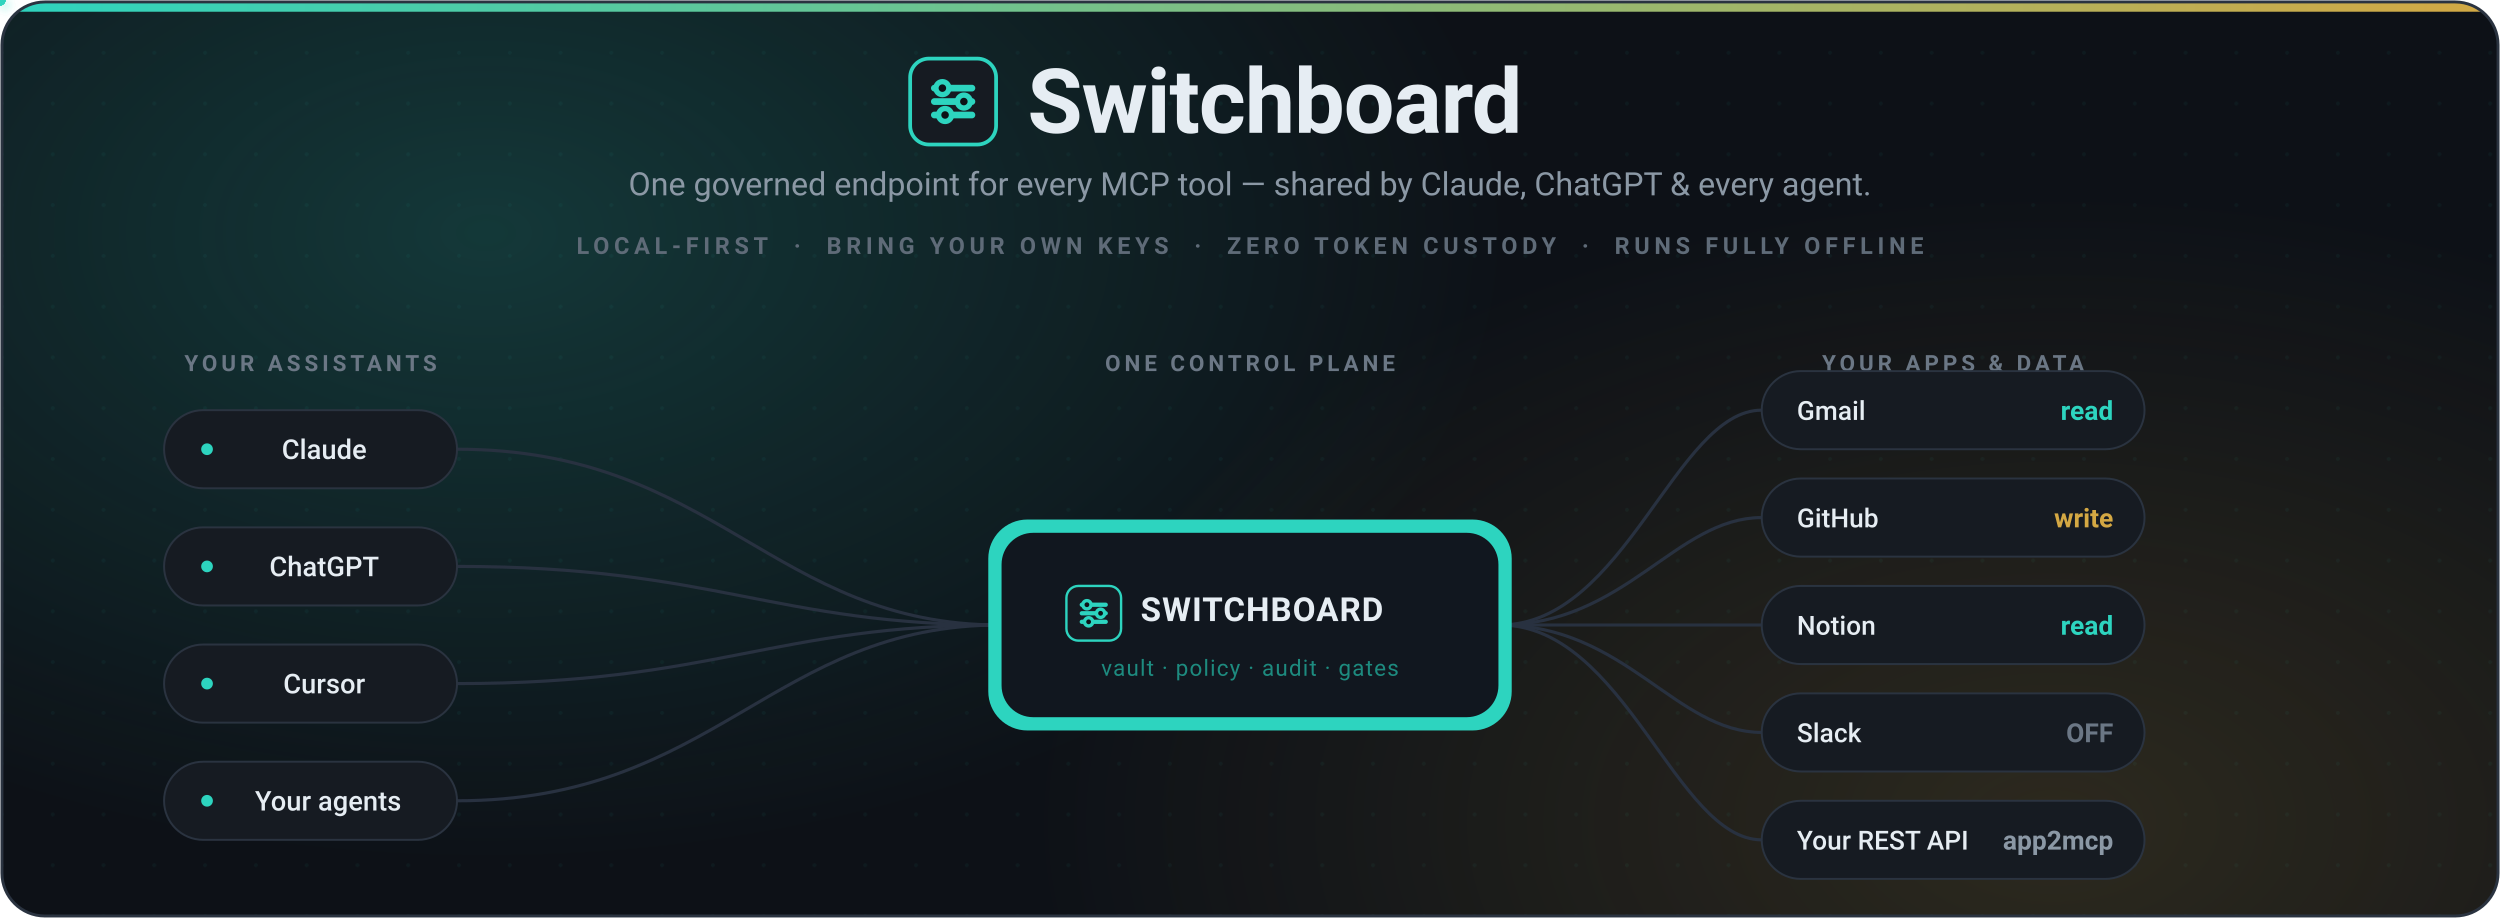
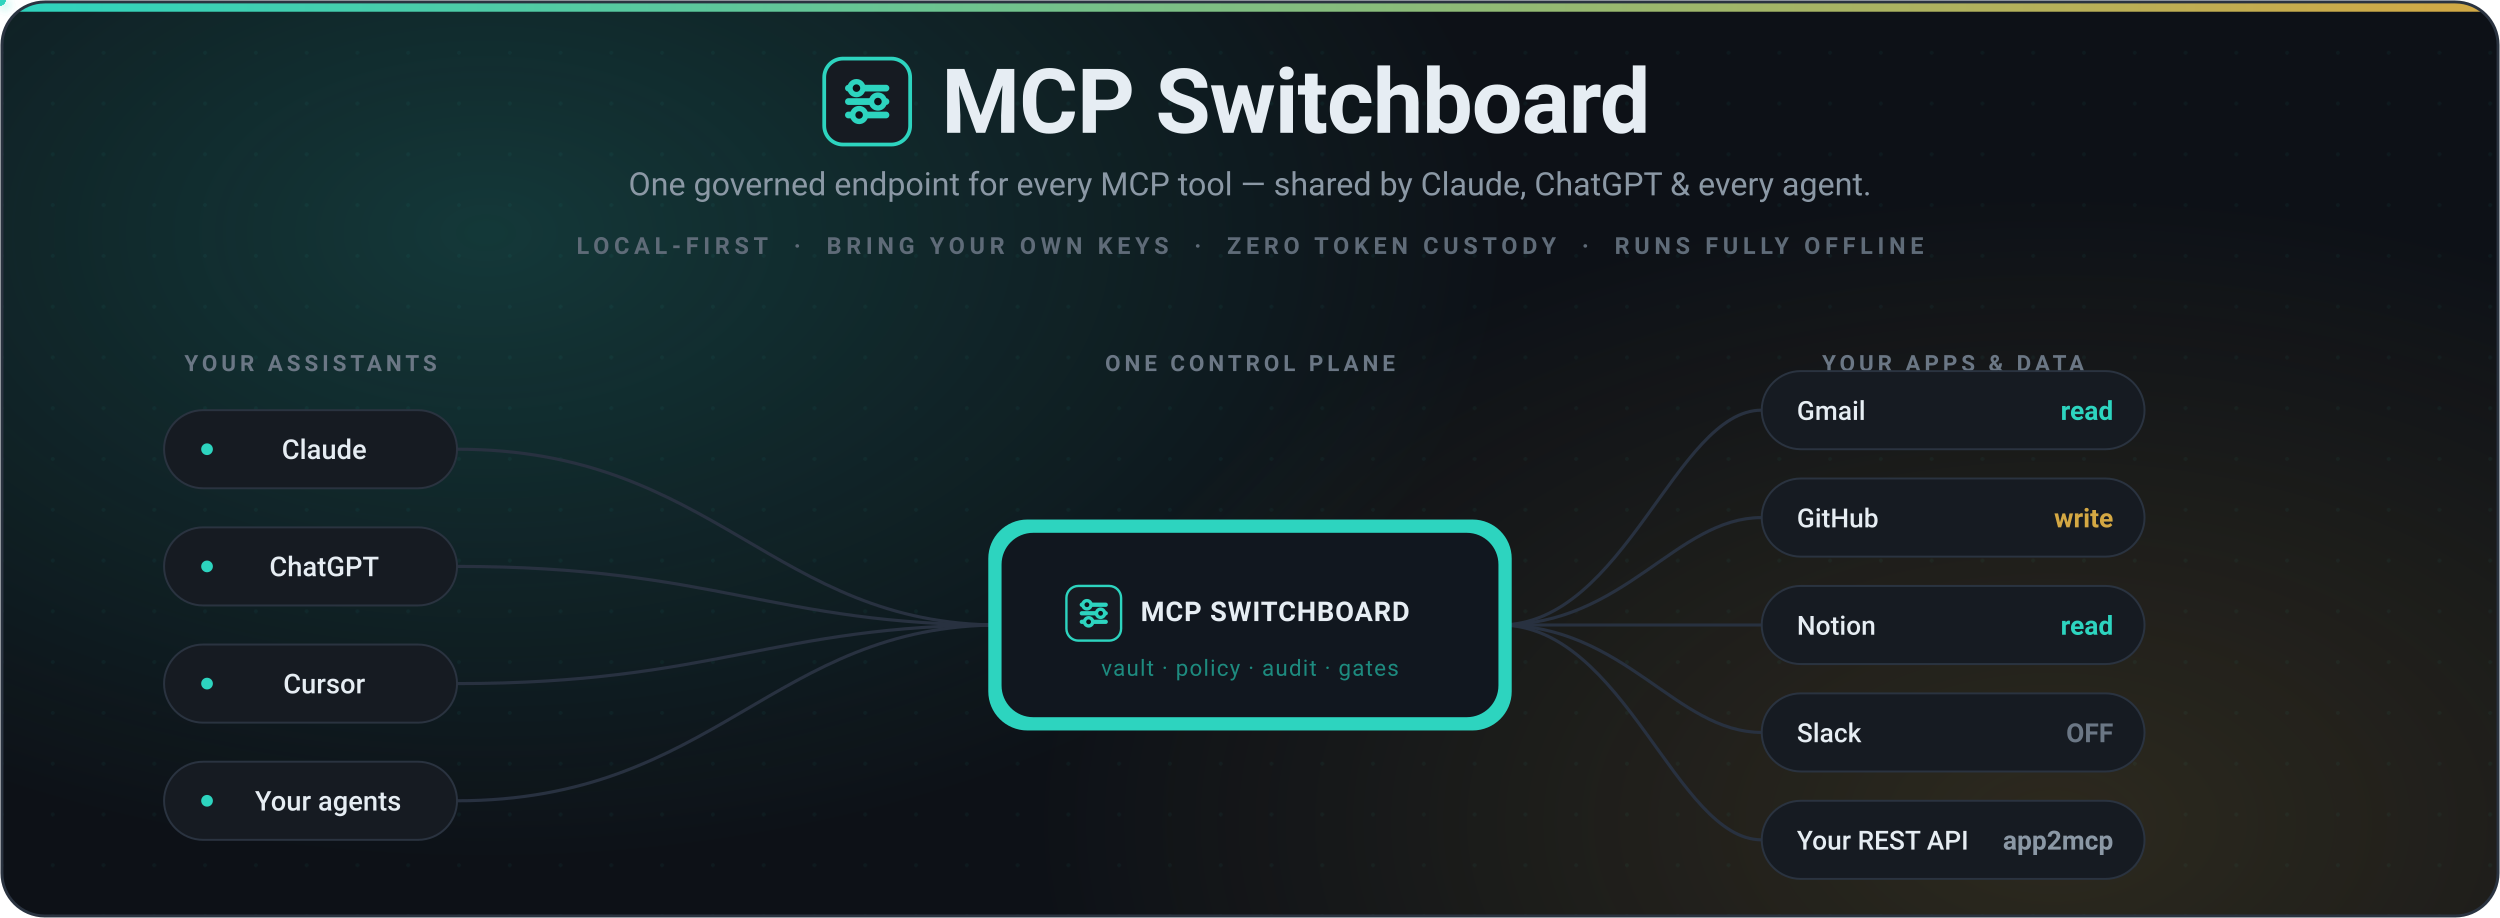
- <svg xmlns="http://www.w3.org/2000/svg" viewBox="0 0 1280 470" role="img" aria-label="Switchboard — one governed MCP endpoint for every tool. Your assistants (Claude, ChatGPT, Cursor, agents) connect through one control plane (vault, policy, audit, gates) to your apps (Gmail, GitHub, Notion, Slack, your REST API).">
+ <svg xmlns="http://www.w3.org/2000/svg" viewBox="0 0 1280 470" role="img" aria-label="MCP Switchboard — one governed MCP endpoint for every tool. Your assistants (Claude, ChatGPT, Cursor, agents) connect through one control plane (vault, policy, audit, gates) to your apps (Gmail, GitHub, Notion, Slack, your REST API).">
  <defs>
    <linearGradient id="accent" x1="0" y1="0" x2="1" y2="0">
      <stop offset="0" stop-color="#2dd4bf" />
      <stop offset="1" stop-color="#d4a843" />
    </linearGradient>
    <radialGradient id="glowTeal" cx="0.5" cy="0.5" r="0.5">
      <stop offset="0" stop-color="#2dd4bf" stop-opacity="0.20" />
      <stop offset="1" stop-color="#2dd4bf" stop-opacity="0" />
    </radialGradient>
    <radialGradient id="glowGold" cx="0.5" cy="0.5" r="0.5">
      <stop offset="0" stop-color="#d4a843" stop-opacity="0.16" />
      <stop offset="1" stop-color="#d4a843" stop-opacity="0" />
    </radialGradient>
    <pattern id="grid" width="26" height="26" patternUnits="userSpaceOnUse">
      <circle cx="1" cy="1" r="1" fill="#2dd4bf" fill-opacity="0.05" />
    </pattern>
    <clipPath id="card">
      <rect x="1" y="1" width="1278" height="468" rx="22" />
    </clipPath>
    <g id="mark">
      <rect width="32" height="32" rx="7" fill="#161b22" stroke="#2dd4bf" stroke-width="1.4" />
      <path d="M9 11h14M9 16h14M9 21h14" stroke="#2dd4bf" stroke-width="2.5" stroke-linecap="round" />
      <circle cx="12" cy="11" r="2.4" fill="#0d1117" stroke="#2dd4bf" stroke-width="2" />
      <circle cx="20" cy="16" r="2.4" fill="#0d1117" stroke="#2dd4bf" stroke-width="2" />
      <circle cx="13" cy="21" r="2.4" fill="#0d1117" stroke="#2dd4bf" stroke-width="2" />
    </g>
    <style>
      .flow { filter: drop-shadow(0 0 3px #2dd4bf); }
      @keyframes breathe { 0%,100% { opacity: 0.25 } 50% { opacity: 0.5 } }
      .hubglow { animation: breathe 3.4s ease-in-out infinite; }
    </style>
  </defs>
  <g clip-path="url(#card)">
    <rect x="1" y="1" width="1278" height="468" rx="22" fill="#0d1117" />
    <rect x="1" y="1" width="1278" height="468" fill="url(#grid)" />
    <ellipse cx="250" cy="120" rx="520" ry="320" fill="url(#glowTeal)" />
    <ellipse cx="1050" cy="420" rx="520" ry="320" fill="url(#glowGold)" />
    <rect x="1" y="1" width="1278" height="5" fill="url(#accent)" />
  </g>
  <rect x="1" y="1" width="1278" height="468" rx="22" fill="none" stroke="#2a3340" stroke-width="1.5" />
-   <g transform="translate(466,30)">
+   <g transform="translate(422,30)">
    <use href="#mark" transform="scale(1.375)" />
-     <text x="60" y="38" font-family="-apple-system,BlinkMacSystemFont,'Segoe UI',Roboto,Helvetica,Arial,sans-serif" font-size="46" font-weight="750" letter-spacing="-0.5" fill="#e6edf3">Switchboard</text>
+     <text x="60" y="38" font-family="-apple-system,BlinkMacSystemFont,'Segoe UI',Roboto,Helvetica,Arial,sans-serif" font-size="46" font-weight="750" letter-spacing="-0.5" fill="#e6edf3">MCP Switchboard</text>
  </g>
  <text x="640" y="100" text-anchor="middle" font-family="-apple-system,BlinkMacSystemFont,'Segoe UI',Roboto,Helvetica,Arial,sans-serif" font-size="16.5" fill="#8b98a5">One governed endpoint for every MCP tool — shared by Claude, ChatGPT &amp; every agent.</text>
  <text x="640" y="130" text-anchor="middle" font-family="-apple-system,BlinkMacSystemFont,'Segoe UI',Roboto,Helvetica,Arial,sans-serif" font-size="12" font-weight="600" letter-spacing="2.4" fill="#5f6b78">LOCAL-FIRST  ·  BRING YOUR OWN KEYS  ·  ZERO TOKEN CUSTODY  ·  RUNS FULLY OFFLINE</text>
  <g font-family="-apple-system,BlinkMacSystemFont,'Segoe UI',Roboto,Helvetica,Arial,sans-serif" font-size="11.5" font-weight="600" letter-spacing="2" fill="#6b7785" text-anchor="middle">
    <text x="159" y="190">YOUR ASSISTANTS</text>
    <text x="640" y="190">ONE CONTROL PLANE</text>
    <text x="1000" y="190">YOUR APPS &amp; DATA</text>
  </g>
  <g fill="none" stroke="#283140" stroke-width="1.6">
    <path d="M234,230 C366,230 396,320 512,320" />
    <path d="M234,290 C366,290 396,320 512,320" />
    <path d="M234,350 C366,350 396,320 512,320" />
    <path d="M234,410 C366,410 396,320 512,320" />
    <path d="M768,320 C832,320 858,210 902,210" />
    <path d="M768,320 C832,320 858,265 902,265" />
    <path d="M768,320 C832,320 858,320 902,320" />
    <path d="M768,320 C832,320 858,375 902,375" />
    <path d="M768,320 C832,320 858,430 902,430" />
  </g>
  <g class="flow" fill="#2dd4bf">
    <circle r="2.8">
      <animateMotion dur="2.6s" repeatCount="indefinite" begin="0s" path="M234,230 C366,230 396,320 512,320" />
    </circle>
    <circle r="2.8">
      <animateMotion dur="2.6s" repeatCount="indefinite" begin="0.6s" path="M234,290 C366,290 396,320 512,320" />
    </circle>
    <circle r="2.8">
      <animateMotion dur="2.6s" repeatCount="indefinite" begin="1.2s" path="M234,350 C366,350 396,320 512,320" />
    </circle>
    <circle r="2.8">
      <animateMotion dur="2.6s" repeatCount="indefinite" begin="1.8s" path="M234,410 C366,410 396,320 512,320" />
    </circle>
  </g>
  <g class="flow" fill="#2dd4bf">
    <circle r="2.8">
      <animateMotion dur="2.6s" repeatCount="indefinite" begin="0.9s" path="M768,320 C832,320 858,210 902,210" />
    </circle>
    <circle r="2.8">
      <animateMotion dur="2.6s" repeatCount="indefinite" begin="1.5s" path="M768,320 C832,320 858,265 902,265" />
    </circle>
    <circle r="2.8">
      <animateMotion dur="2.6s" repeatCount="indefinite" begin="0.3s" path="M768,320 C832,320 858,320 902,320" />
    </circle>
    <circle r="2.8">
      <animateMotion dur="2.6s" repeatCount="indefinite" begin="2.1s" path="M768,320 C832,320 858,375 902,375" />
    </circle>
    <circle r="2.8">
      <animateMotion dur="2.6s" repeatCount="indefinite" begin="1.5s" path="M768,320 C832,320 858,430 902,430" />
    </circle>
  </g>
  <g font-family="-apple-system,BlinkMacSystemFont,'Segoe UI',Roboto,Helvetica,Arial,sans-serif" font-size="14" font-weight="550" fill="#e6edf3" text-anchor="middle">
    <g>
      <rect x="84" y="210" width="150" height="40" rx="20" fill="#161b22" stroke="#2a3340" />
      <circle cx="106" cy="230" r="3" fill="#2dd4bf" />
      <text x="166" y="235">Claude</text>
    </g>
    <g>
      <rect x="84" y="270" width="150" height="40" rx="20" fill="#161b22" stroke="#2a3340" />
      <circle cx="106" cy="290" r="3" fill="#2dd4bf" />
      <text x="166" y="295">ChatGPT</text>
    </g>
    <g>
      <rect x="84" y="330" width="150" height="40" rx="20" fill="#161b22" stroke="#2a3340" />
      <circle cx="106" cy="350" r="3" fill="#2dd4bf" />
      <text x="166" y="355">Cursor</text>
    </g>
    <g>
      <rect x="84" y="390" width="150" height="40" rx="20" fill="#161b22" stroke="#2a3340" />
      <circle cx="106" cy="410" r="3" fill="#2dd4bf" />
      <text x="168" y="415">Your agents</text>
    </g>
  </g>
  <rect x="506" y="266" width="268" height="108" rx="20" fill="#2dd4bf" class="hubglow" />
  <rect x="512" y="272" width="256" height="96" rx="17" fill="#11171f" stroke="#2dd4bf" stroke-width="1.6" />
  <g transform="translate(546,300)">
    <use href="#mark" transform="scale(0.875)" />
  </g>
-   <text x="584" y="318" font-family="-apple-system,BlinkMacSystemFont,'Segoe UI',Roboto,Helvetica,Arial,sans-serif" font-size="17" font-weight="720" letter-spacing="0.5" fill="#e6edf3">SWITCHBOARD</text>
+   <text x="584" y="318" font-family="-apple-system,BlinkMacSystemFont,'Segoe UI',Roboto,Helvetica,Arial,sans-serif" font-size="14" font-weight="720" letter-spacing="0.4" fill="#e6edf3">MCP SWITCHBOARD</text>
  <text x="640" y="346" text-anchor="middle" font-family="-apple-system,BlinkMacSystemFont,'Segoe UI',Roboto,Helvetica,Arial,sans-serif" font-size="11.5" letter-spacing="0.6" fill="#1d8b7f">vault · policy · audit · gates</text>
  <g font-family="-apple-system,BlinkMacSystemFont,'Segoe UI',Roboto,Helvetica,Arial,sans-serif" font-size="13.5">
    <g>
      <rect x="902" y="190" width="196" height="40" rx="20" fill="#161b22" stroke="#2a3340" />
      <text x="920" y="215" fill="#e6edf3" font-weight="550">Gmail</text>
      <text x="1082" y="215" text-anchor="end" fill="#2dd4bf" font-weight="600">read</text>
    </g>
    <g>
      <rect x="902" y="245" width="196" height="40" rx="20" fill="#161b22" stroke="#2a3340" />
      <text x="920" y="270" fill="#e6edf3" font-weight="550">GitHub</text>
      <text x="1082" y="270" text-anchor="end" fill="#d4a843" font-weight="600">write</text>
    </g>
    <g>
      <rect x="902" y="300" width="196" height="40" rx="20" fill="#161b22" stroke="#2a3340" />
      <text x="920" y="325" fill="#e6edf3" font-weight="550">Notion</text>
      <text x="1082" y="325" text-anchor="end" fill="#2dd4bf" font-weight="600">read</text>
    </g>
    <g>
      <rect x="902" y="355" width="196" height="40" rx="20" fill="#161b22" stroke="#2a3340" />
      <text x="920" y="380" fill="#e6edf3" font-weight="550">Slack</text>
      <text x="1082" y="380" text-anchor="end" fill="#6b7785" font-weight="600">OFF</text>
    </g>
    <g>
      <rect x="902" y="410" width="196" height="40" rx="20" fill="#161b22" stroke="#2a3340" />
      <text x="920" y="435" fill="#e6edf3" font-weight="550">Your REST API</text>
      <text x="1082" y="435" text-anchor="end" fill="#8b98a5" font-weight="600">app2mcp</text>
    </g>
  </g>
</svg>
